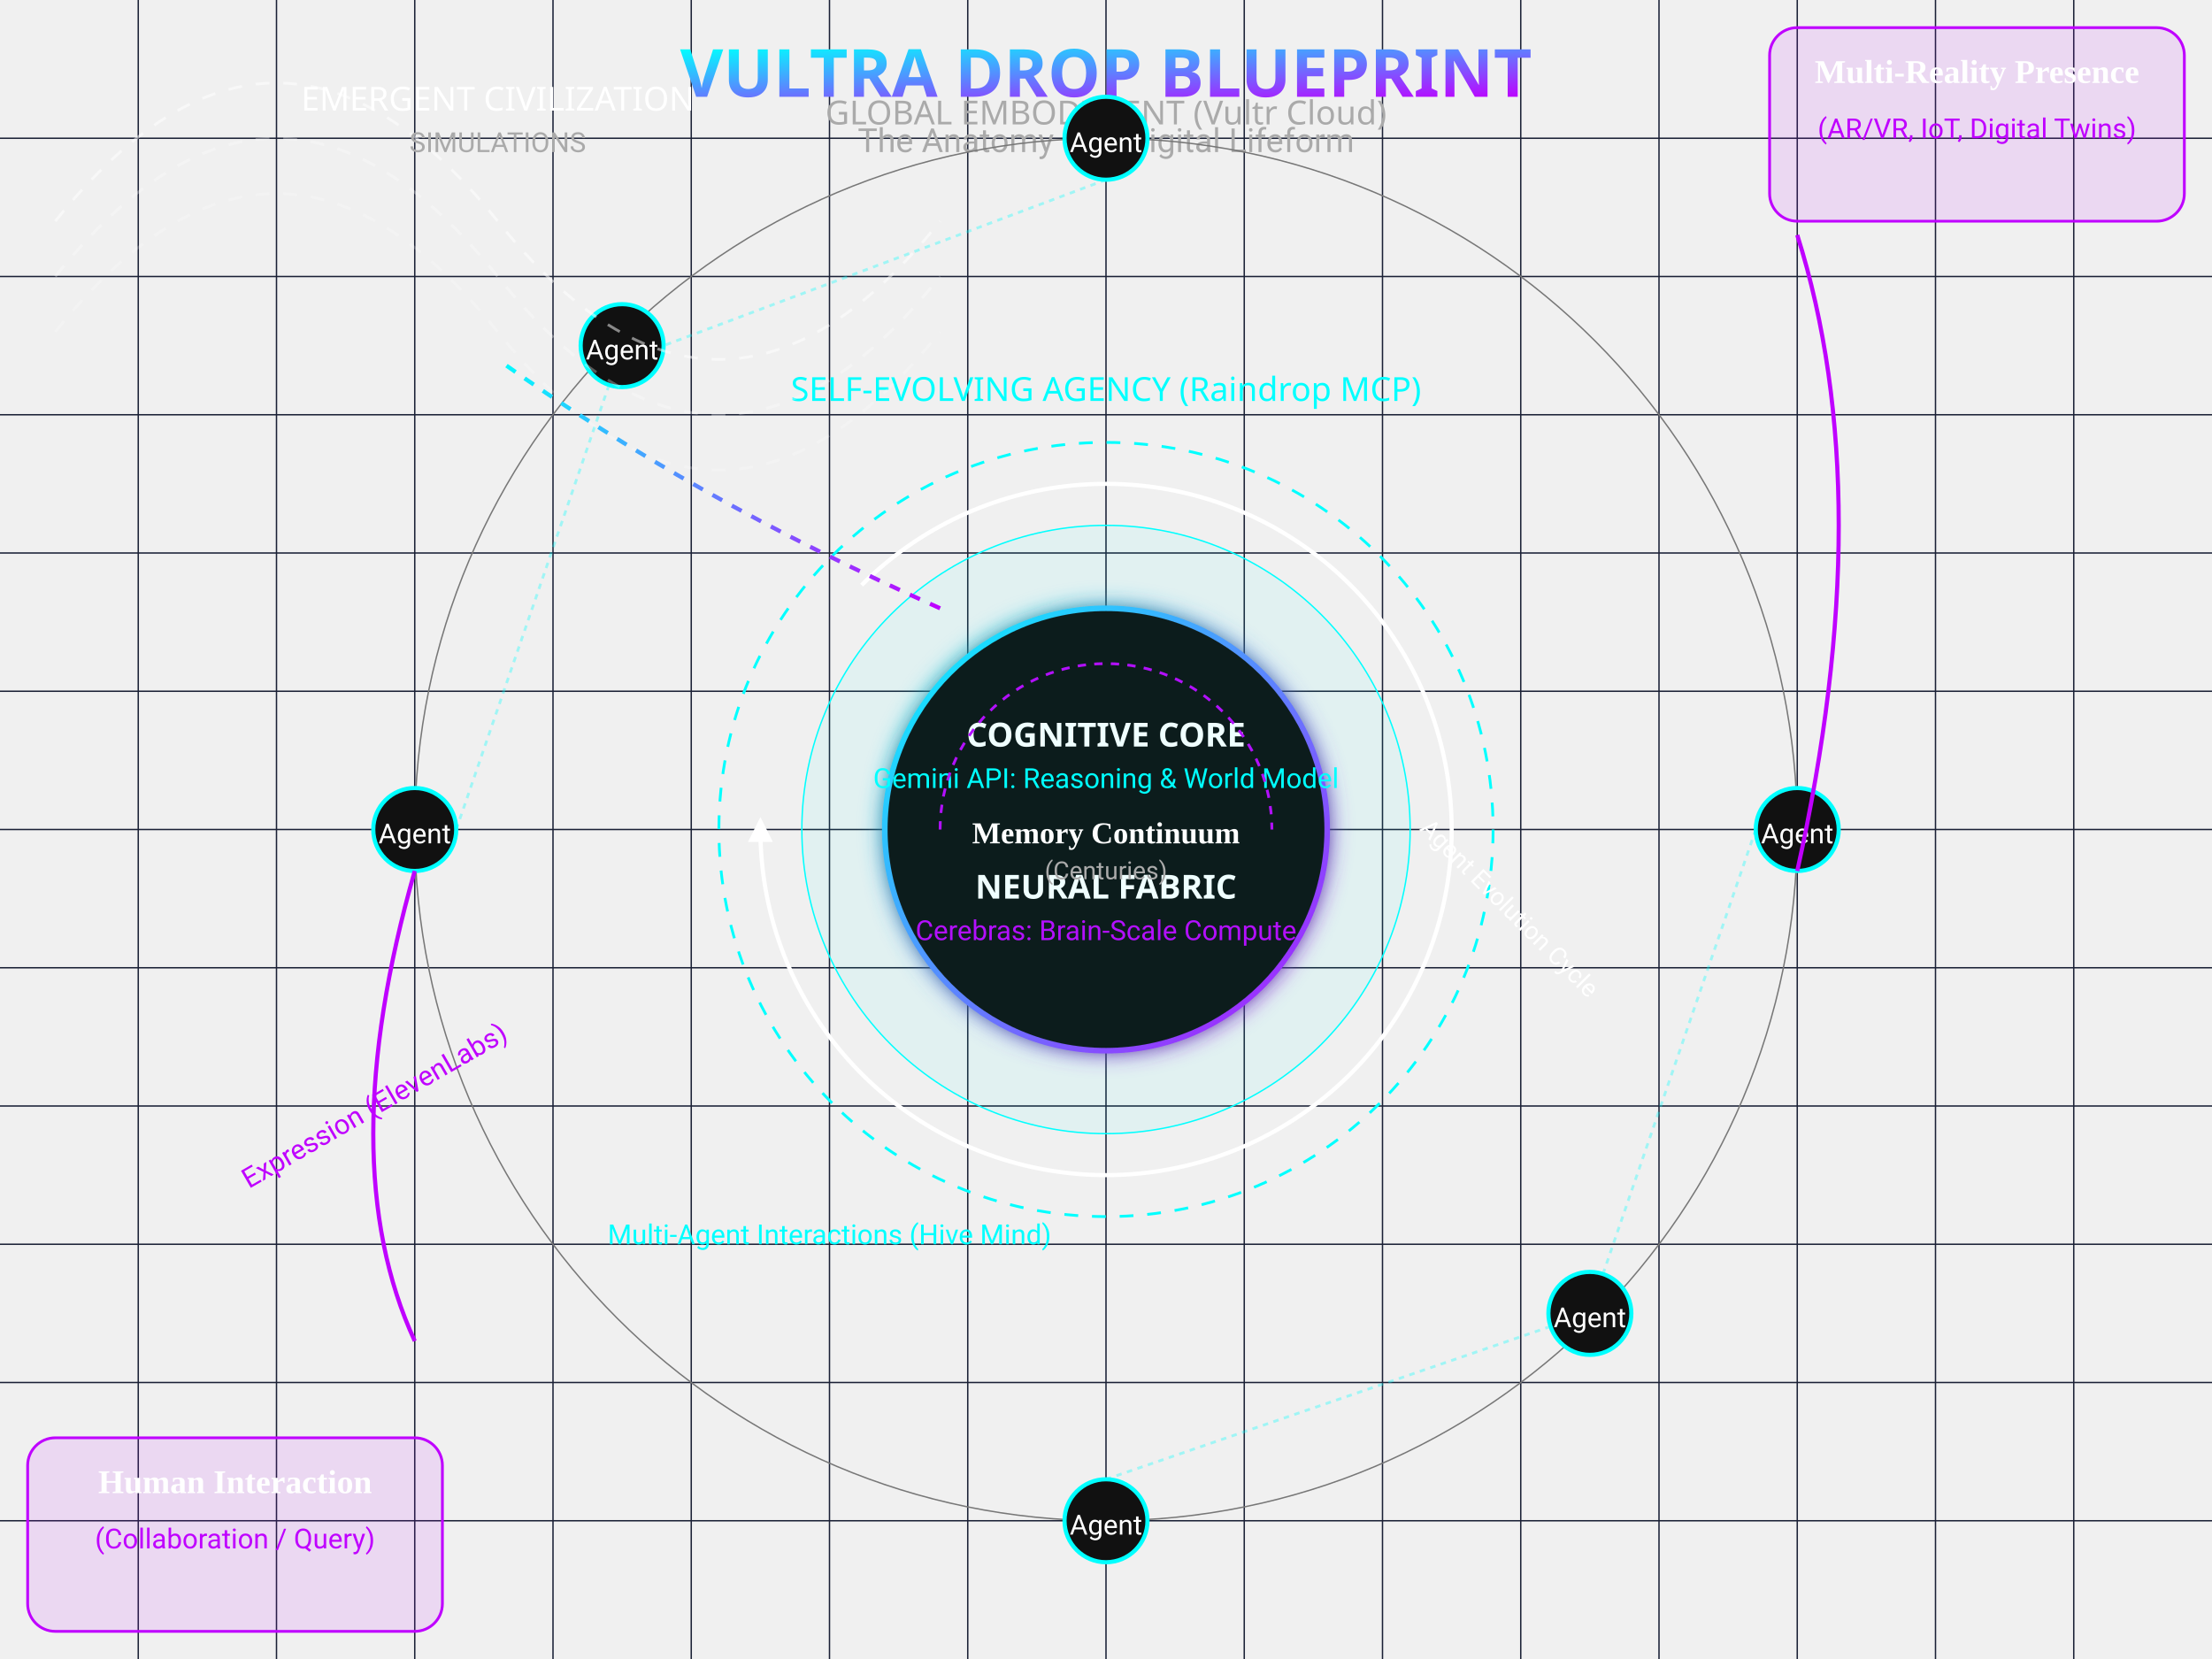
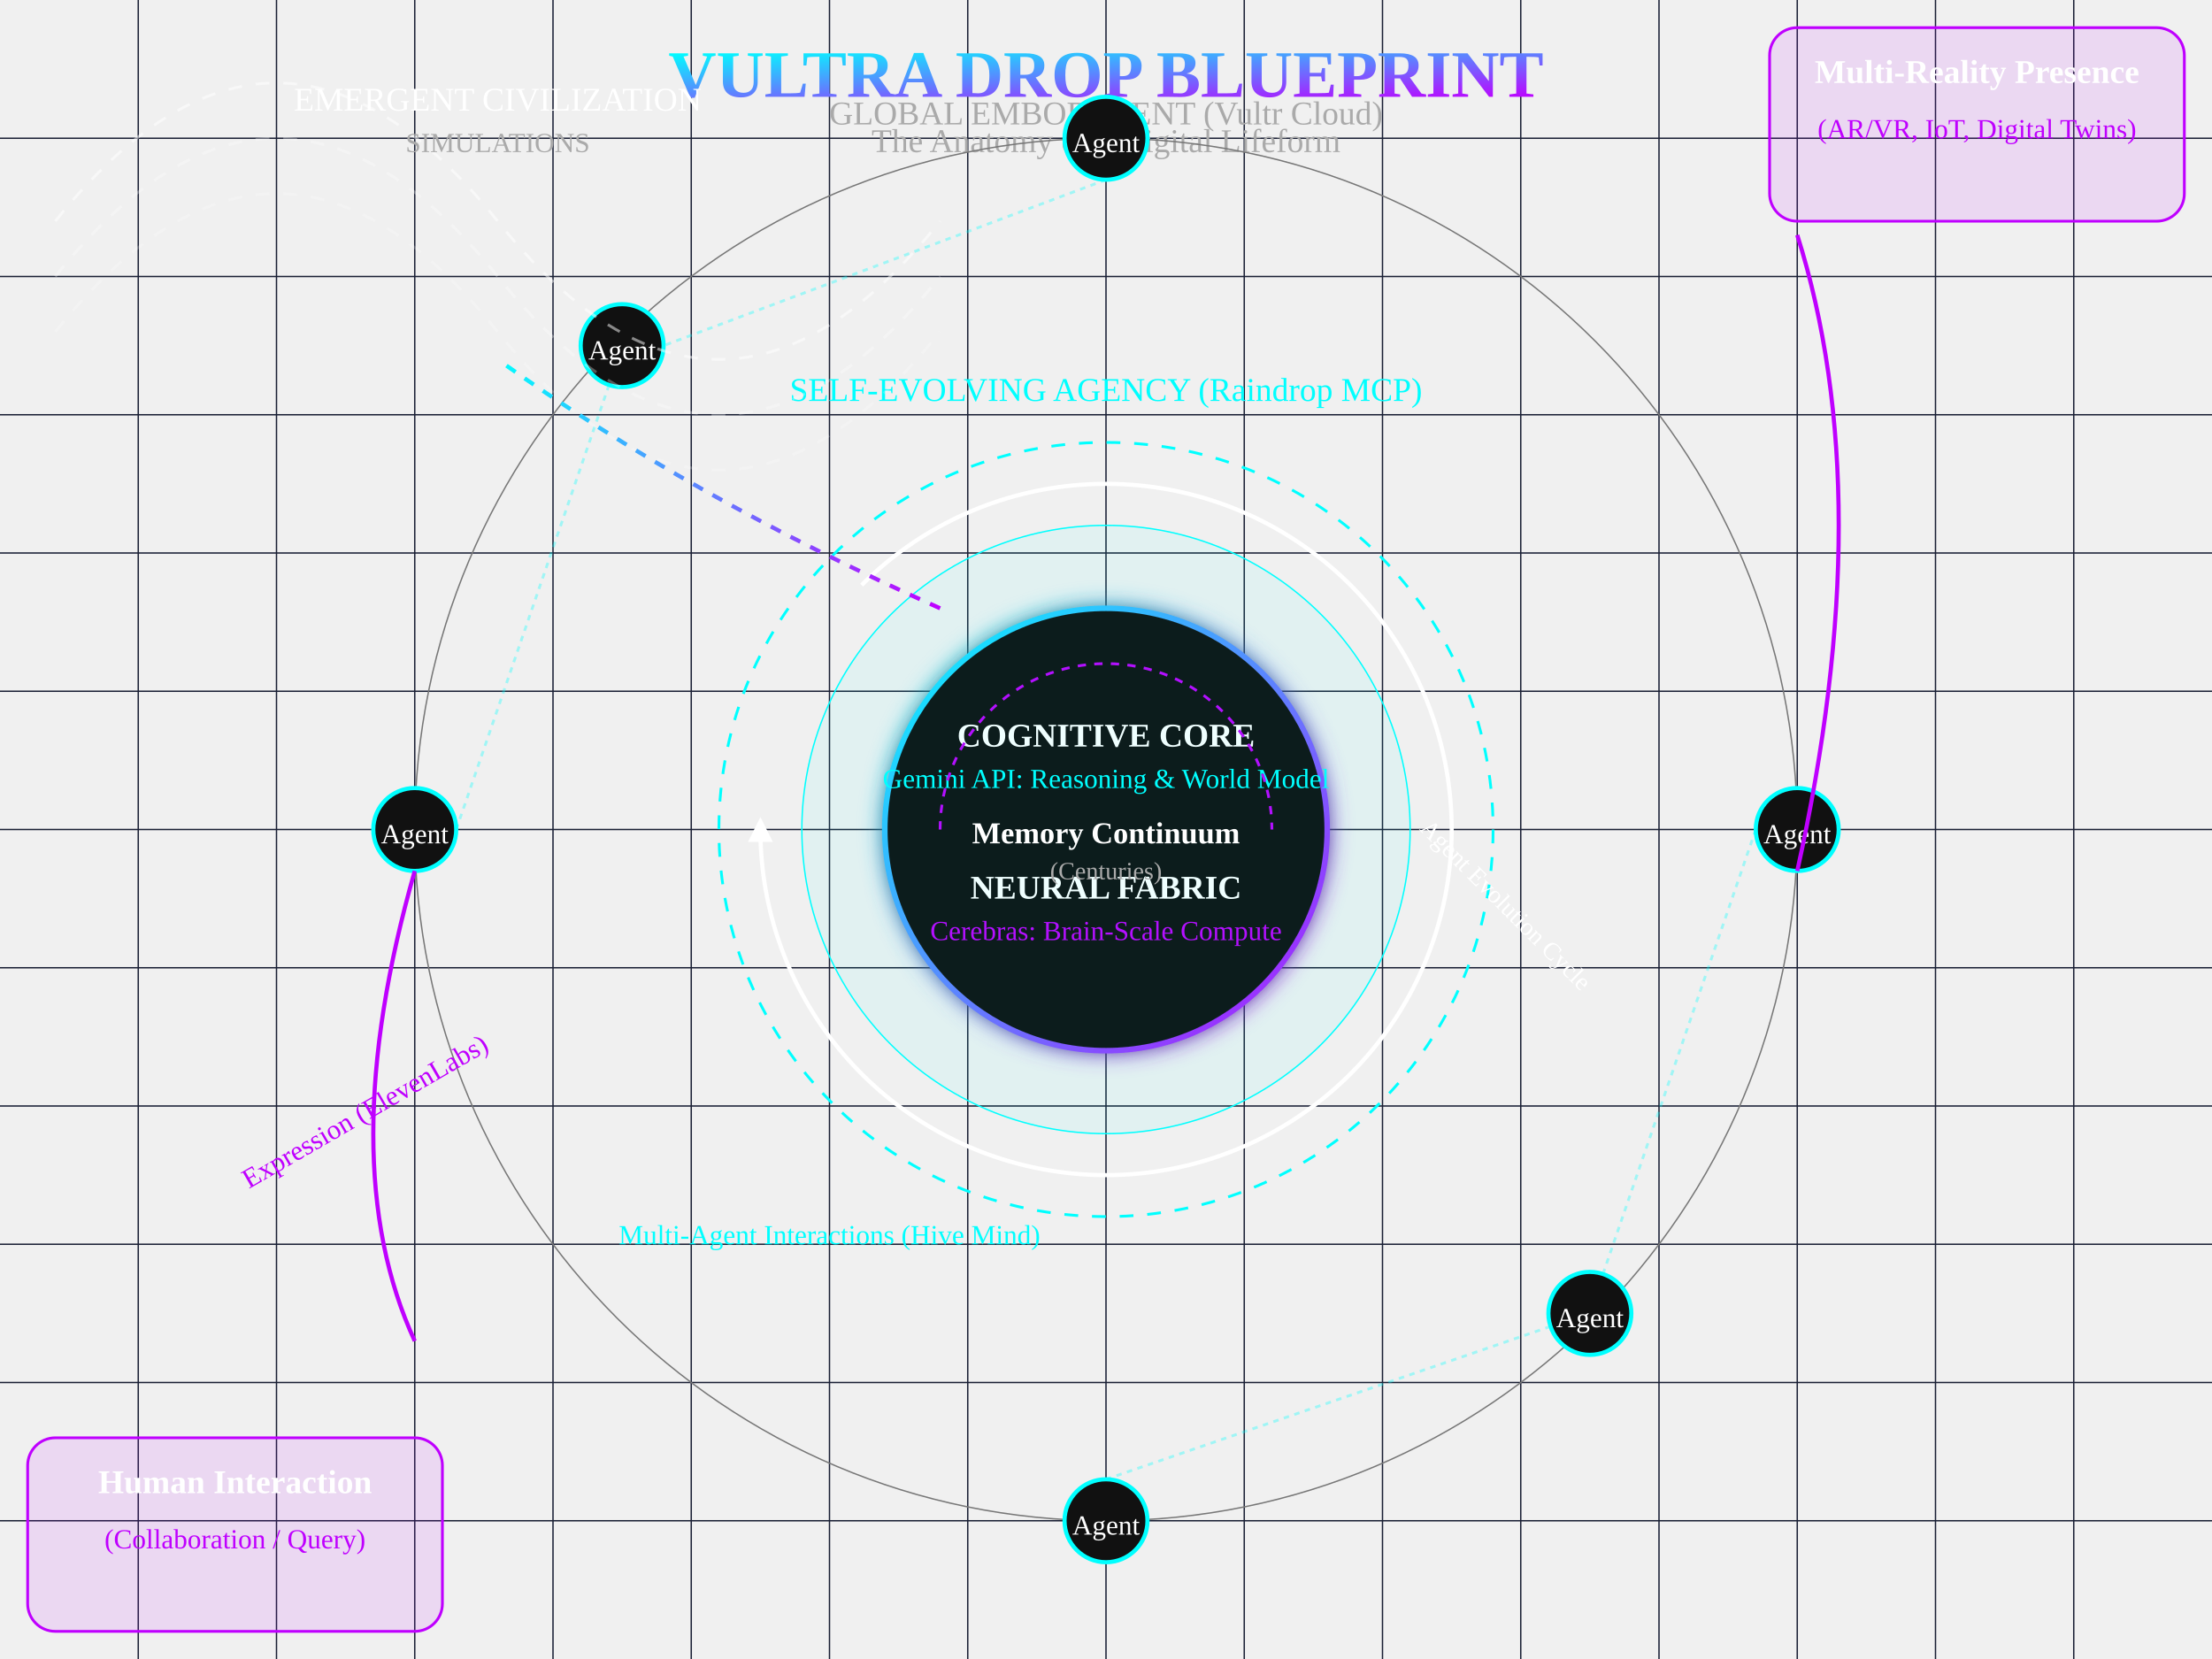
<svg xmlns="http://www.w3.org/2000/svg" width="800" height="600" viewBox="0 0 800 600" style="background-color: #0a0a14;">
  <defs>
    <linearGradient id="coreGradient" x1="0%" y1="0%" x2="100%" y2="100%">
      <stop offset="0%" style="stop-color:#00ffff;stop-opacity:1" />
      <stop offset="100%" style="stop-color:#bf00ff;stop-opacity:1" />
    </linearGradient>
    <filter id="glow" x="-50%" y="-50%" width="200%" height="200%">
      <feGaussianBlur stdDeviation="4" result="coloredBlur" />
      <feMerge>
        <feMergeNode in="coloredBlur" />
        <feMergeNode in="SourceGraphic" />
      </feMerge>
    </filter>
    <marker id="arrow" viewBox="0 0 10 10" refX="5" refY="5" markerWidth="6" markerHeight="6" orient="auto-start-reverse">
      <path d="M 0 0 L 10 5 L 0 10 z" fill="#fff" />
    </marker>
  </defs>
  <path d="M0 50 H 800 M0 100 H 800 M0 150 H 800 M0 200 H 800 M0 250 H 800 M0 300 H 800 M0 350 H 800 M0 400 H 800 M0 450 H 800 M0 500 H 800 M0 550 H 800 M50 0 V 600 M100 0 V 600 M150 0 V 600 M200 0 V 600 M250 0 V 600 M300 0 V 600 M350 0 V 600 M400 0 V 600 M450 0 V 600 M500 0 V 600 M550 0 V 600 M600 0 V 600 M650 0 V 600 M700 0 V 600 M750 0 V 600" stroke="#1a2035" stroke-width="0.5" />
-   <text x="400" y="35" font-family="Orbitron, sans-serif" font-size="24" fill="url(#coreGradient)" text-anchor="middle" font-weight="bold">VULTRA DROP BLUEPRINT</text>
-   <text x="400" y="55" font-size="12" fill="#aaa" text-anchor="middle" font-family="Roboto, sans-serif">The Anatomy of a Digital Lifeform</text>
+   <text x="400" y="35" font-size="24" fill="url(#coreGradient)" text-anchor="middle" font-weight="bold">VULTRA DROP BLUEPRINT</text>
+   <text x="400" y="55" font-size="12" fill="#aaa" text-anchor="middle">The Anatomy of a Digital Lifeform</text>
  <g id="Core">
    <circle cx="400" cy="300" r="80" fill="#111" stroke="url(#coreGradient)" stroke-width="2" filter="url(#glow)" />
-     <text x="400" y="270" font-family="Orbitron, sans-serif" font-size="12" fill="#fff" text-anchor="middle" font-weight="bold">COGNITIVE CORE</text>
-     <text x="400" y="285" font-size="10" fill="#00ffff" text-anchor="middle" font-family="Roboto, sans-serif">Gemini API: Reasoning &amp; World Model</text>
+     <text x="400" y="270" font-size="12" fill="#fff" text-anchor="middle" font-weight="bold">COGNITIVE CORE</text>
+     <text x="400" y="285" font-size="10" fill="#00ffff" text-anchor="middle">Gemini API: Reasoning &amp; World Model</text>
    <path d="M 340 300 A 60 60 0 1 1 460 300" fill="none" stroke="#bf00ff" stroke-width="1" stroke-dasharray="3,3" />
-     <text x="400" y="325" font-family="Orbitron, sans-serif" font-size="12" fill="#fff" text-anchor="middle" font-weight="bold">NEURAL FABRIC</text>
-     <text x="400" y="340" font-size="10" fill="#bf00ff" text-anchor="middle" font-family="Roboto, sans-serif">Cerebras: Brain-Scale Compute</text>
+     <text x="400" y="325" font-size="12" fill="#fff" text-anchor="middle" font-weight="bold">NEURAL FABRIC</text>
+     <text x="400" y="340" font-size="10" fill="#bf00ff" text-anchor="middle">Cerebras: Brain-Scale Compute</text>
  </g>
  <g id="RaindropLayer">
    <circle cx="400" cy="300" r="140" fill="none" stroke="#00ffff" stroke-width="1" stroke-dasharray="5,5" />
-     <text x="400" y="145" font-family="Orbitron, sans-serif" font-size="12" fill="#00ffff" text-anchor="middle">SELF-EVOLVING AGENCY (Raindrop MCP)</text>
+     <text x="400" y="145" font-size="12" fill="#00ffff" text-anchor="middle">SELF-EVOLVING AGENCY (Raindrop MCP)</text>
    <circle cx="400" cy="300" r="110" fill="#00ffff10" stroke="#00ffff" stroke-width="0.5" />
    <text x="400" y="305" font-size="11" fill="#fff" text-anchor="middle" font-weight="bold">Memory Continuum</text>
-     <text x="400" y="318" font-size="9" fill="#aaa" text-anchor="middle" font-family="Roboto, sans-serif">(Centuries)</text>
+     <text x="400" y="318" font-size="9" fill="#aaa" text-anchor="middle">(Centuries)</text>
    <g transform="translate(400, 300) rotate(-45)">
      <path d="M 0 -125 A 125 125 0 1 1 -88.38 -88.38" fill="none" stroke="#fff" stroke-width="1.5" marker-end="url(#arrow)" />
-       <text x="80" y="-80" fill="#fff" font-size="9" transform="rotate(90)" font-family="Roboto, sans-serif">Agent Evolution Cycle</text>
+       <text x="80" y="-80" fill="#fff" font-size="9" transform="rotate(90)">Agent Evolution Cycle</text>
    </g>
  </g>
  <g id="VultrLayer">
    <circle cx="400" cy="300" r="250" fill="none" stroke="#777" stroke-width="0.5" />
-     <text x="400" y="45" font-family="Orbitron, sans-serif" font-size="12" fill="#aaa" text-anchor="middle">GLOBAL EMBODIMENT (Vultr Cloud)</text>
+     <text x="400" y="45" font-size="12" fill="#aaa" text-anchor="middle">GLOBAL EMBODIMENT (Vultr Cloud)</text>
    <g class="agent" transform="translate(150, 300)">
      <circle r="15" fill="#111" stroke="#00ffff" stroke-width="1.5" />
-       <text y="5" font-size="10" fill="#fff" text-anchor="middle" font-family="Roboto, sans-serif">Agent</text>
+       <text y="5" font-size="10" fill="#fff" text-anchor="middle">Agent</text>
    </g>
    <g class="agent" transform="translate(650, 300)">
      <circle r="15" fill="#111" stroke="#00ffff" stroke-width="1.5" />
-       <text y="5" font-size="10" fill="#fff" text-anchor="middle" font-family="Roboto, sans-serif">Agent</text>
+       <text y="5" font-size="10" fill="#fff" text-anchor="middle">Agent</text>
    </g>
    <g class="agent" transform="translate(400, 550)">
      <circle r="15" fill="#111" stroke="#00ffff" stroke-width="1.5" />
-       <text y="5" font-size="10" fill="#fff" text-anchor="middle" font-family="Roboto, sans-serif">Agent</text>
+       <text y="5" font-size="10" fill="#fff" text-anchor="middle">Agent</text>
    </g>
    <g class="agent" transform="translate(400, 50)">
      <circle r="15" fill="#111" stroke="#00ffff" stroke-width="1.5" />
-       <text y="5" font-size="10" fill="#fff" text-anchor="middle" font-family="Roboto, sans-serif">Agent</text>
+       <text y="5" font-size="10" fill="#fff" text-anchor="middle">Agent</text>
    </g>
    <g class="agent" transform="translate(225, 125)">
      <circle r="15" fill="#111" stroke="#00ffff" stroke-width="1.5" />
-       <text y="5" font-size="10" fill="#fff" text-anchor="middle" font-family="Roboto, sans-serif">Agent</text>
+       <text y="5" font-size="10" fill="#fff" text-anchor="middle">Agent</text>
    </g>
    <g class="agent" transform="translate(575, 475)">
      <circle r="15" fill="#111" stroke="#00ffff" stroke-width="1.5" />
-       <text y="5" font-size="10" fill="#fff" text-anchor="middle" font-family="Roboto, sans-serif">Agent</text>
+       <text y="5" font-size="10" fill="#fff" text-anchor="middle">Agent</text>
    </g>
    <path d="M165 300 L 220 140 M 635 300 L 580 460 M 400 65 L 240 125 M 400 535 L 560 480" stroke="#00ffff55" stroke-width="1" stroke-dasharray="2,2" />
-     <text x="300" y="450" font-size="10" fill="#00ffff" text-anchor="middle" font-family="Roboto, sans-serif">Multi-Agent Interactions (Hive Mind)</text>
+     <text x="300" y="450" font-size="10" fill="#00ffff" text-anchor="middle">Multi-Agent Interactions (Hive Mind)</text>
  </g>
  <g id="ExpressionLayer">
    <rect x="10" y="520" width="150" height="70" rx="10" fill="#bf00ff1A" stroke="#bf00ff" />
    <text x="85" y="540" font-size="12" fill="#fff" text-anchor="middle" font-weight="bold">Human Interaction</text>
-     <text x="85" y="560" font-size="10" fill="#bf00ff" text-anchor="middle" font-family="Roboto, sans-serif">(Collaboration / Query)</text>
+     <text x="85" y="560" font-size="10" fill="#bf00ff" text-anchor="middle">(Collaboration / Query)</text>
    <path d="M150 485 Q 120 420 150 315" stroke="#bf00ff" fill="none" stroke-width="1.5" />
-     <text x="90" y="430" font-size="10" fill="#bf00ff" transform="rotate(-30, 90, 430)" font-family="Roboto, sans-serif">Expression (ElevenLabs)</text>
+     <text x="90" y="430" font-size="10" fill="#bf00ff" transform="rotate(-30, 90, 430)">Expression (ElevenLabs)</text>
    <rect x="640" y="10" width="150" height="70" rx="10" fill="#bf00ff1A" stroke="#bf00ff" />
    <text x="715" y="30" font-size="12" fill="#fff" text-anchor="middle" font-weight="bold">Multi-Reality Presence</text>
-     <text x="715" y="50" font-size="10" fill="#bf00ff" text-anchor="middle" font-family="Roboto, sans-serif">(AR/VR, IoT, Digital Twins)</text>
+     <text x="715" y="50" font-size="10" fill="#bf00ff" text-anchor="middle">(AR/VR, IoT, Digital Twins)</text>
    <path d="M650 315 Q 680 180 650 85" stroke="#bf00ff" fill="none" stroke-width="1.5" />
  </g>
  <g id="Outcome">
    <path d="M20 80 Q 100 -20 180 80 T 340 80" fill="none" stroke="#fff" stroke-width="1" stroke-dasharray="5,5" opacity="0.5" />
    <path d="M20 100 Q 100 0 180 100 T 340 100" fill="none" stroke="#fff" stroke-width="1" stroke-dasharray="5,5" opacity="0.3" />
    <path d="M20 120 Q 100 20 180 120 T 340 120" fill="none" stroke="#fff" stroke-width="1" stroke-dasharray="5,5" opacity="0.2" />
-     <text x="180" y="40" font-family="Orbitron, sans-serif" font-size="12" fill="#fff" text-anchor="middle">EMERGENT CIVILIZATION</text>
-     <text x="180" y="55" font-size="10" fill="#aaa" text-anchor="middle" font-family="Roboto, sans-serif">SIMULATIONS</text>
+     <text x="180" y="40" font-size="12" fill="#fff" text-anchor="middle">EMERGENT CIVILIZATION</text>
+     <text x="180" y="55" font-size="10" fill="#aaa" text-anchor="middle">SIMULATIONS</text>
    <path d="M340 220 Q 250 180 180 130" stroke="url(#coreGradient)" fill="none" stroke-width="1.5" stroke-dasharray="4,4" />
  </g>
</svg>
